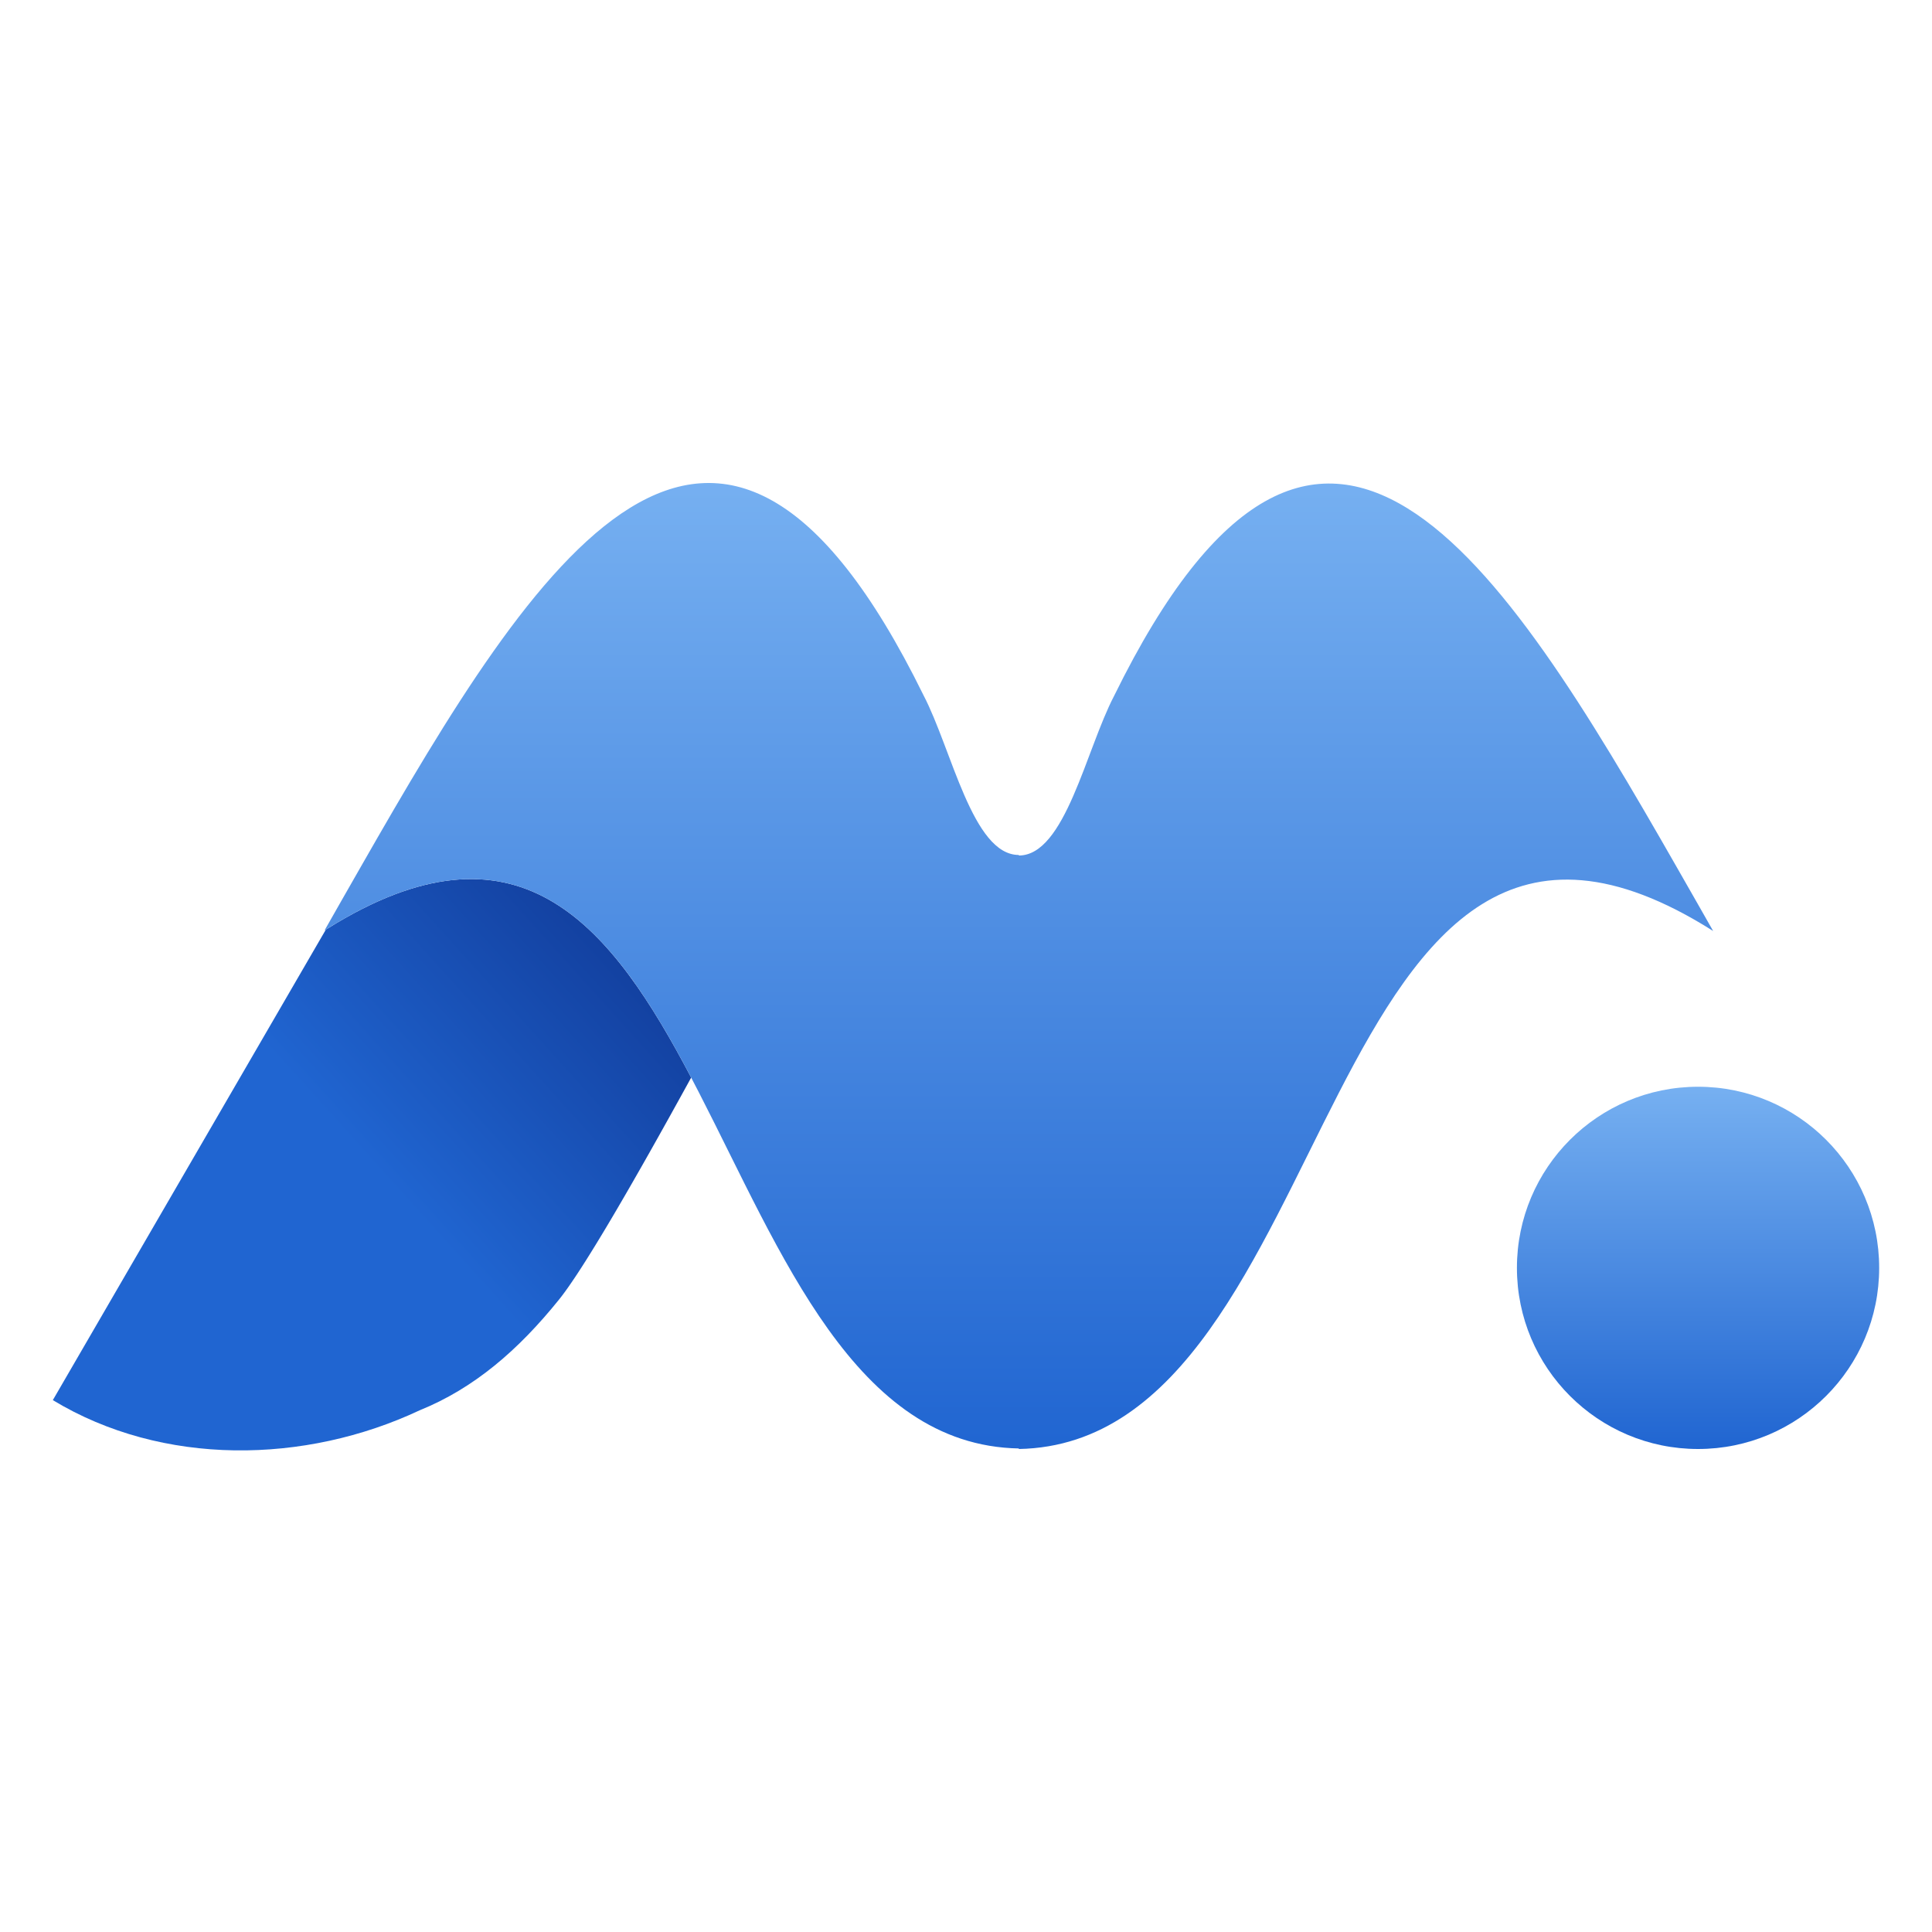
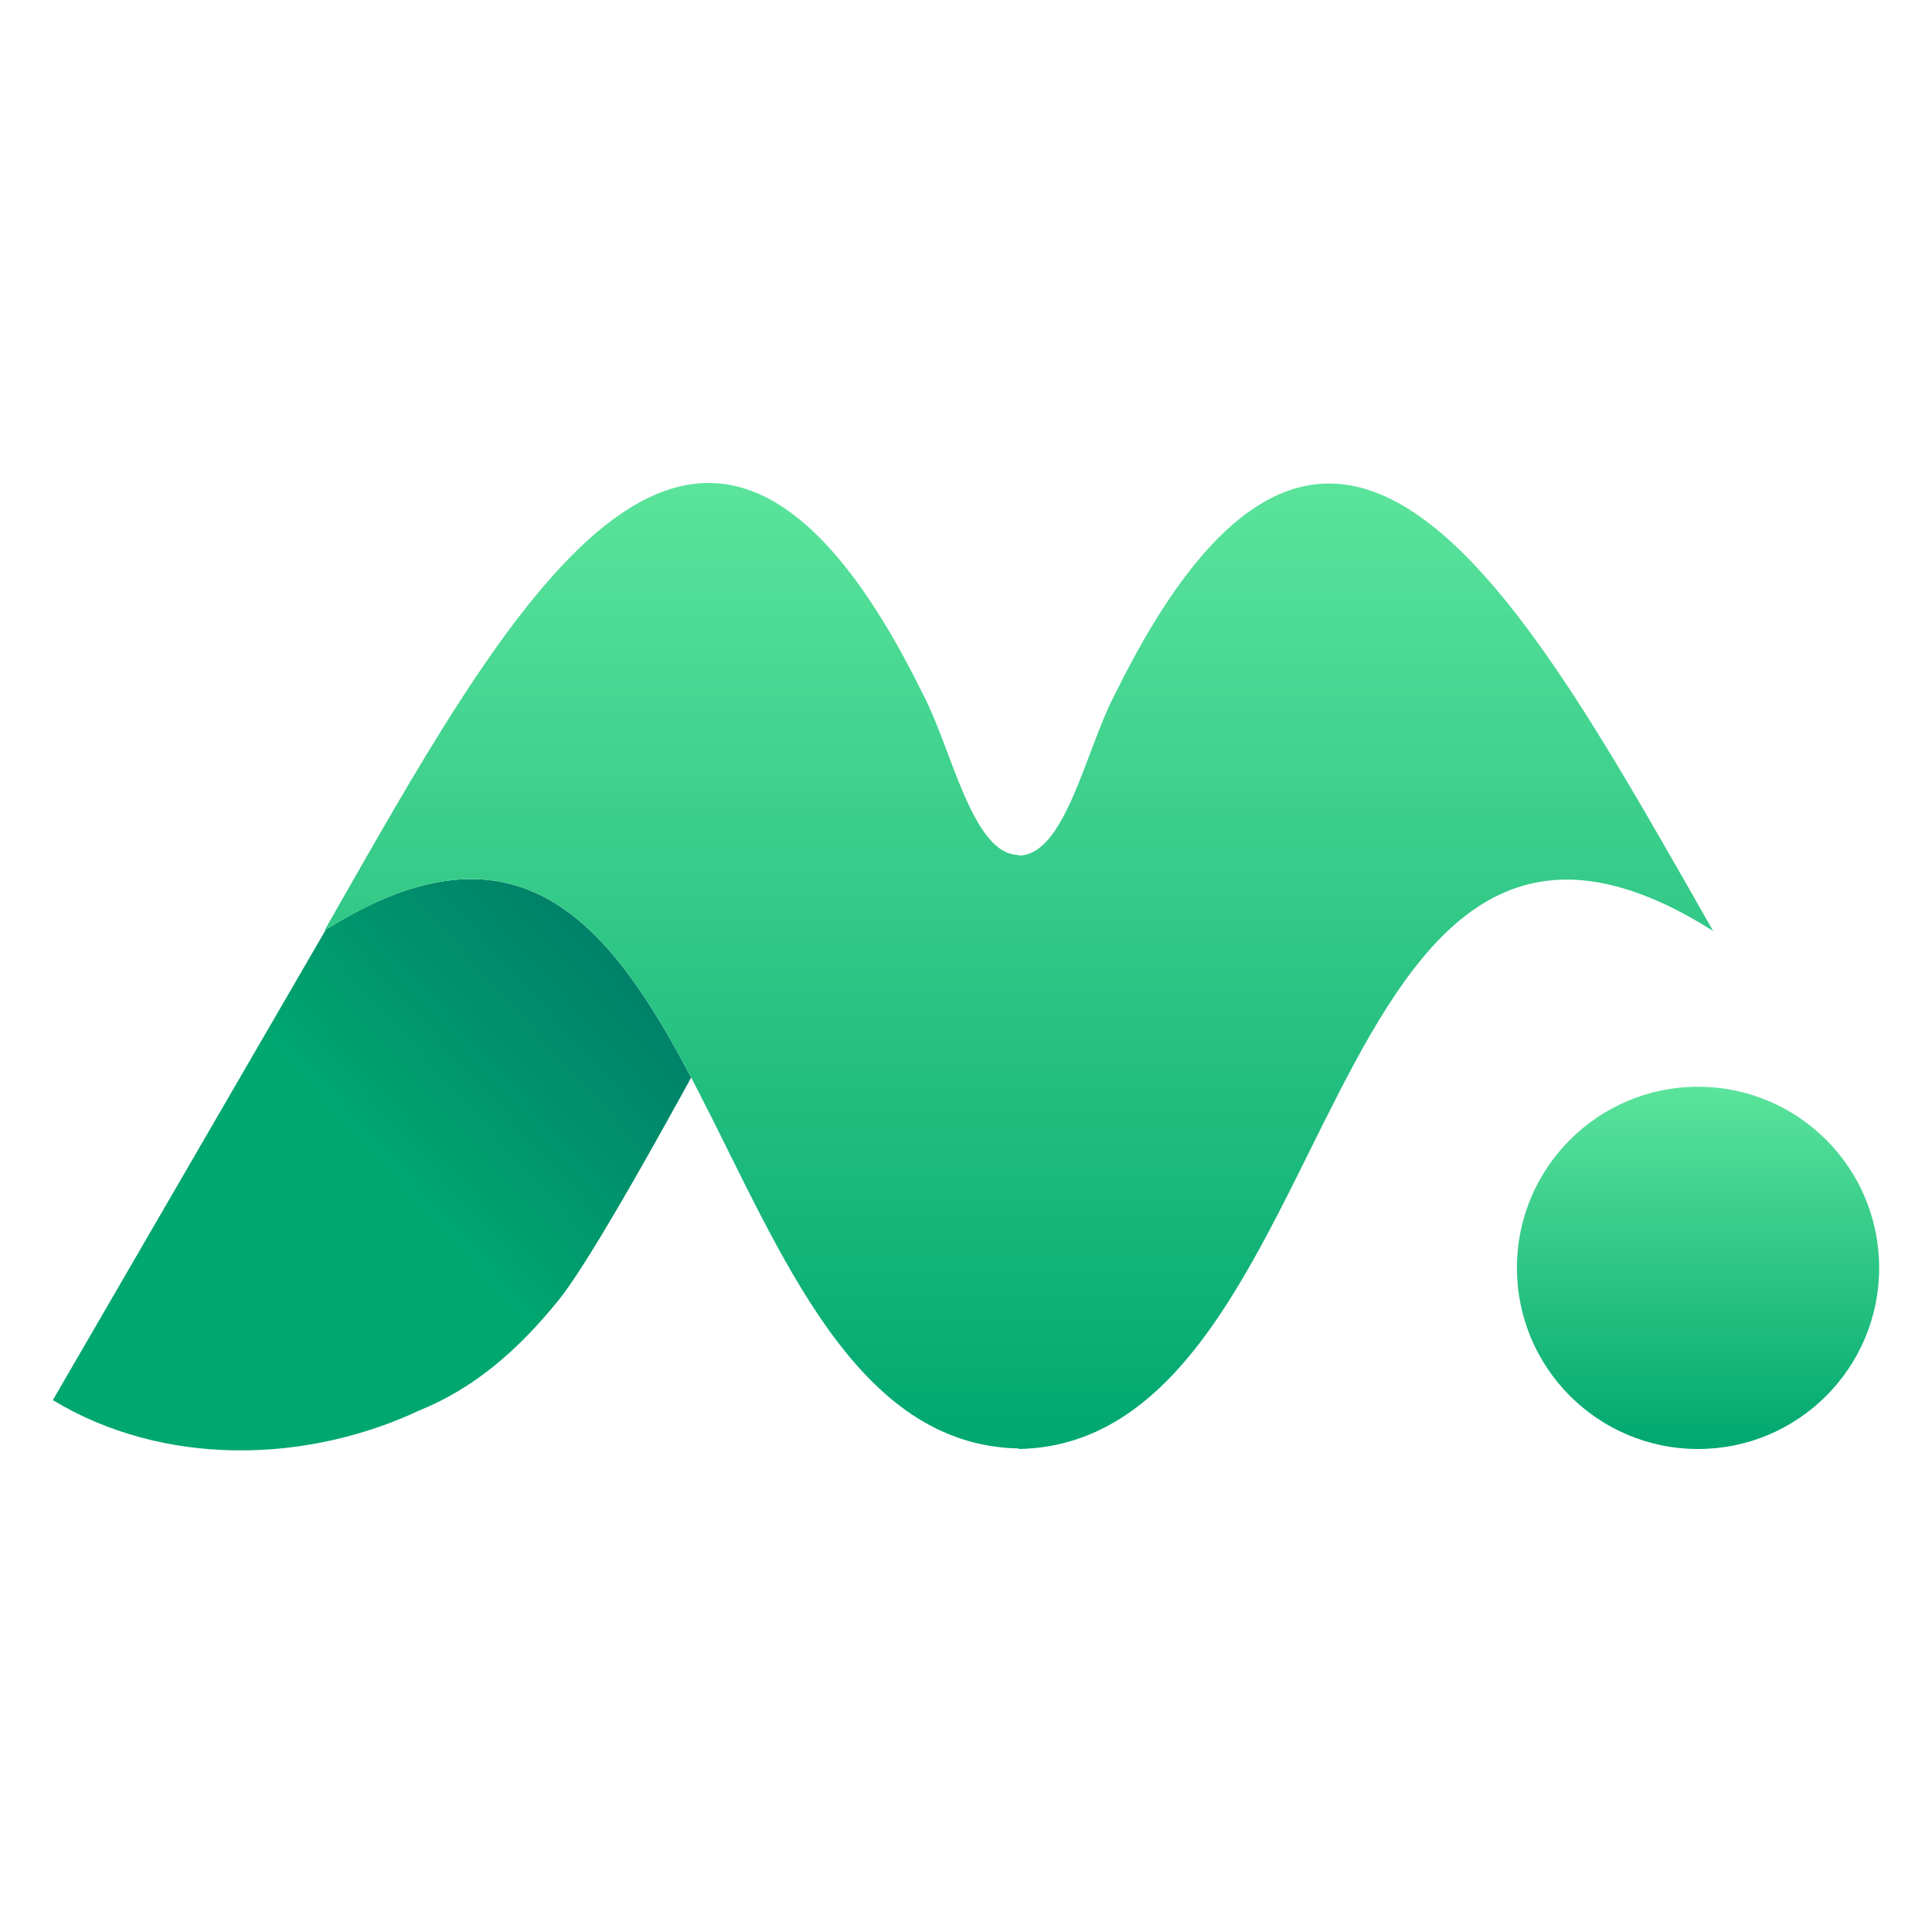
<svg xmlns="http://www.w3.org/2000/svg" width="100%" height="100%" viewBox="0 0 512 512">
  <defs>
    <linearGradient id="BG1" x1="100%" x2="50%" y1="9.946%" y2="50%">
-       <stop offset="0%" stop-color="#103996" />
-       <stop offset="100%" stop-color="#2065D1" />
+       <stop offset="0%" stop-color="#007867" />
+       <stop offset="100%" stop-color="#00A76F" />
    </linearGradient>
    <linearGradient id="BG2" x1="50%" x2="50%" y1="0%" y2="100%">
-       <stop offset="0%" stop-color="#76B0F1" />
-       <stop offset="100%" stop-color="#2065D1" />
+       <stop offset="0%" stop-color="#5BE49B" />
+       <stop offset="100%" stop-color="#00A76F" />
    </linearGradient>
    <linearGradient id="BG3" x1="50%" x2="50%" y1="0%" y2="100%">
-       <stop offset="0%" stop-color="#76B0F1" />
-       <stop offset="100%" stop-color="#2065D1" />
+       <stop offset="0%" stop-color="#5BE49B" />
+       <stop offset="100%" stop-color="#00A76F" />
    </linearGradient>
  </defs>
-   <g fill="#2065D1" fill-rule="evenodd" stroke="none" stroke-width="1">
+   <g fill="#00A76F" fill-rule="evenodd" stroke="none" stroke-width="1">
    <path fill="url(#BG1)" d="M183.168 285.573l-2.918 5.298-2.973 5.363-2.846 5.095-2.274 4.043-2.186 3.857-2.506 4.383-1.6 2.774-2.294 3.939-1.099 1.869-1.416 2.388-1.025 1.713-1.317 2.18-.95 1.558-1.514 2.447-.866 1.38-.833 1.312-.802 1.246-.77 1.18-.739 1.111-.935 1.38-.664.956-.425.6-.41.572-.59.8-.376.497-.537.69-.171.214c-10.76 13.37-22.496 23.493-36.93 29.334-30.346 14.262-68.07 14.929-97.202-2.704l72.347-124.682 2.8-1.72c49.257-29.326 73.08 1.117 94.02 40.927z" />
    <path fill="url(#BG2)" d="M444.31 229.726c-46.27-80.956-94.1-157.228-149.043-45.344-7.516 14.384-12.995 42.337-25.267 42.337v-.142c-12.272 0-17.75-27.953-25.265-42.337C189.79 72.356 141.96 148.628 95.69 229.584c-3.483 6.106-6.828 11.932-9.69 16.996 106.038-67.127 97.11 135.667 184 137.278V384c86.891-1.611 77.962-204.405 184-137.28-2.86-5.062-6.206-10.888-9.69-16.994" />
    <path fill="url(#BG3)" d="M450 384c26.509 0 48-21.491 48-48s-21.491-48-48-48-48 21.491-48 48 21.491 48 48 48" />
  </g>
</svg>
